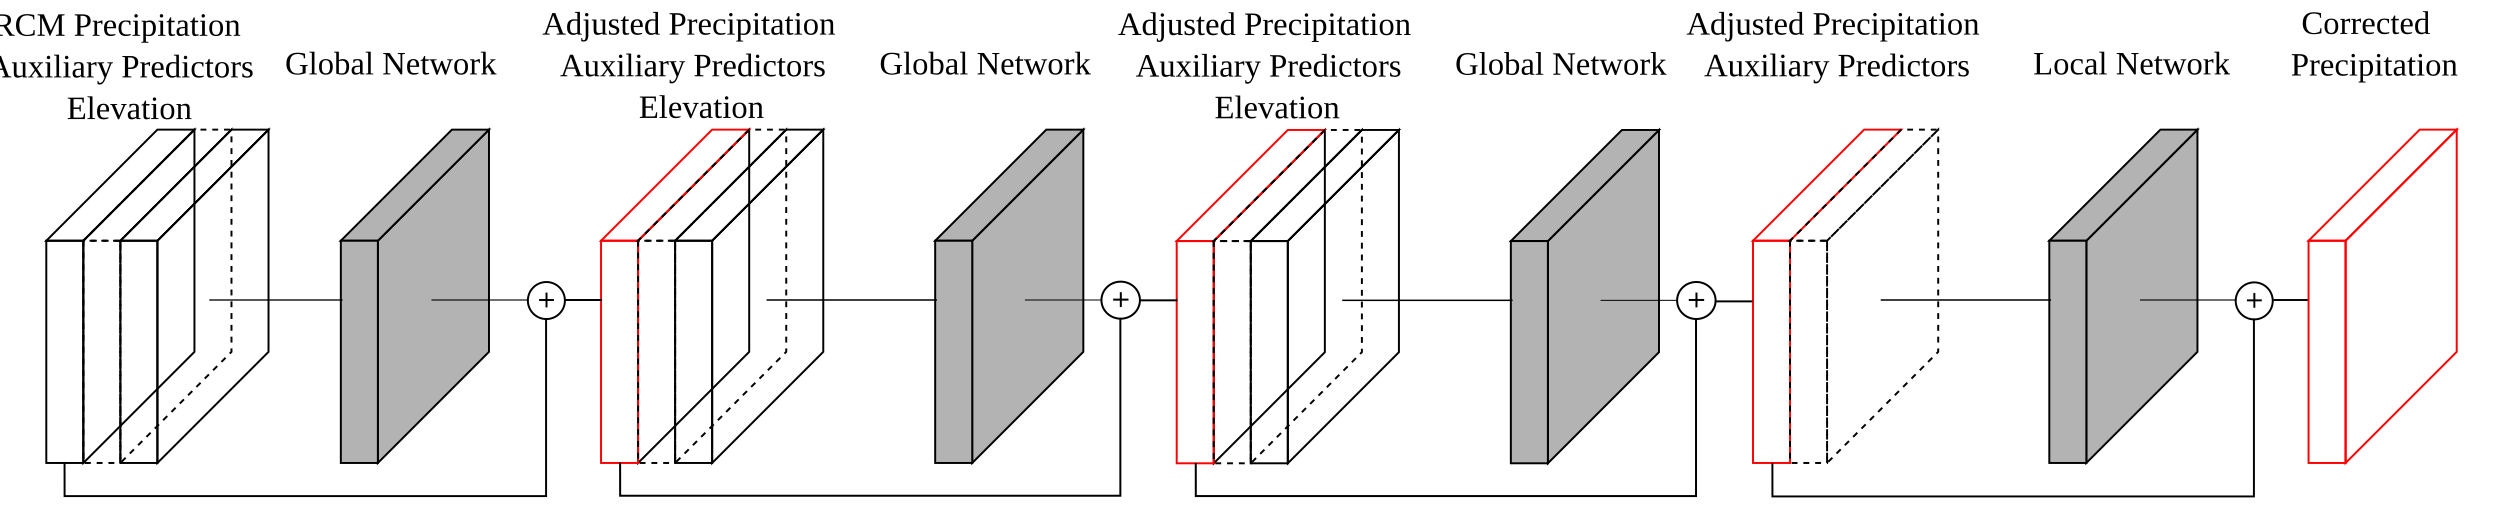
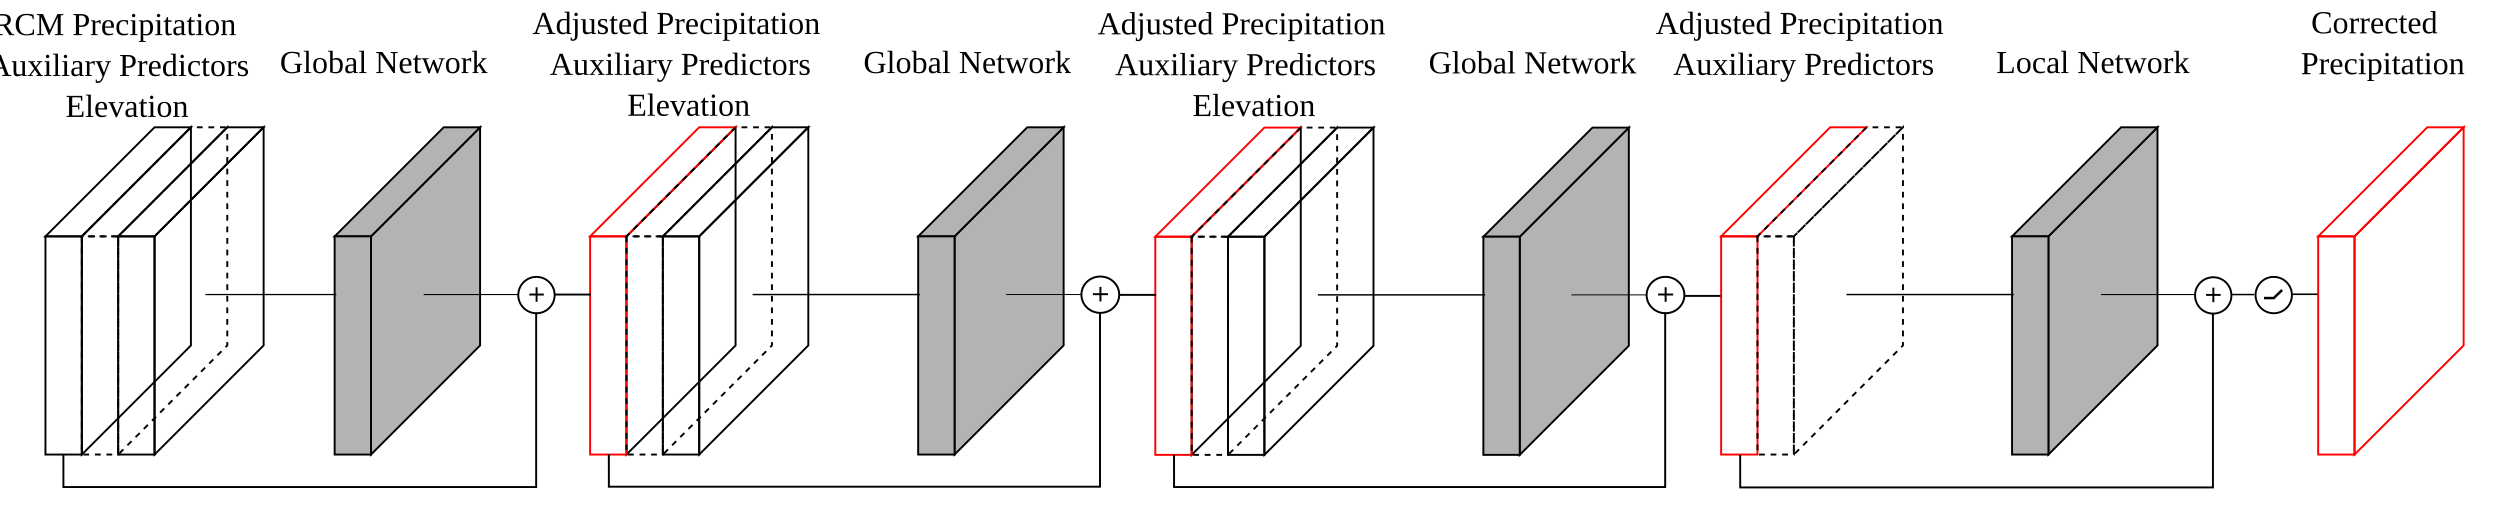
- <svg xmlns="http://www.w3.org/2000/svg" xmlns:ns1="http://www.openswatchbook.org/uri/2009/osb" width="270mm" height="57mm" viewBox="0 0 270 57" version="1.1" id="svg8">
+ <svg xmlns="http://www.w3.org/2000/svg" xmlns:ns1="http://www.openswatchbook.org/uri/2009/osb" width="275mm" height="57mm" viewBox="0 0 275 57" version="1.1" id="svg8">
  <defs id="defs2">
    <linearGradient id="linearGradient3021" ns1:paint="solid">
      <stop style="stop-color:#0000ff;stop-opacity:1;" offset="0" id="stop3019" />
    </linearGradient>
  </defs>
  <g id="layer1">
    <path style="fill:none;stroke:#000000;stroke-width:0.212px;stroke-linecap:butt;stroke-linejoin:miter;stroke-opacity:1" d="m 9,26 c 0,24 0,24 0,24 L 21,38 V 14 Z" id="path963" />
    <path style="fill:none;stroke:#000000;stroke-width:0.212px;stroke-linecap:butt;stroke-linejoin:miter;stroke-opacity:1" d="M 9,26 H 5 v 0 L 17,14 h 4 z" id="path965" />
    <path style="fill:none;stroke:#000000;stroke-width:0.212px;stroke-linecap:butt;stroke-linejoin:miter;stroke-opacity:1" d="m 5,26 v 24 h 4 v -24 z" id="path967" />
    <path style="fill:none;stroke:#000000;stroke-width:0.212;stroke-linecap:butt;stroke-linejoin:miter;stroke-miterlimit:4;stroke-dasharray:0.636, 0.636;stroke-dashoffset:0;stroke-opacity:1" d="m 13,26 c 0,24 0,24 0,24 l 12,-12 V 14 Z" id="path963-7-4" />
    <path style="fill:none;stroke:#000000;stroke-width:0.212;stroke-linecap:butt;stroke-linejoin:miter;stroke-miterlimit:4;stroke-dasharray:0.636, 0.636;stroke-dashoffset:0;stroke-opacity:1" d="M 13,26 H 9 v 0 L 21,14 h 4 z" id="path965-0-9" />
    <path style="fill:none;stroke:#000000;stroke-width:0.212;stroke-linecap:butt;stroke-linejoin:miter;stroke-miterlimit:4;stroke-dasharray:0.636, 0.636;stroke-dashoffset:0;stroke-opacity:1" d="m 9,26 v 24 h 4 V 26 Z" id="path967-3-6" />
    <path style="fill:#b3b3b3;fill-opacity:1;stroke:#000000;stroke-width:0.212px;stroke-linecap:butt;stroke-linejoin:miter;stroke-opacity:1" d="m 40.81,26 c 0,24 0,24 0,24 L 52.81,38 V 14 Z" id="path963-7-8" />
    <path style="fill:#b3b3b3;fill-opacity:1;stroke:#000000;stroke-width:0.212px;stroke-linecap:butt;stroke-linejoin:miter;stroke-opacity:1" d="m 40.81,26 h -4 v 0 l 12,-12 h 4 z" id="path965-0-1" />
    <path style="fill:#b3b3b3;fill-opacity:1;stroke:#000000;stroke-width:0.212px;stroke-linecap:butt;stroke-linejoin:miter;stroke-opacity:1" d="m 36.81,26 v 24 h 4 V 26 Z" id="path967-3-2" />
    <text xml:space="preserve" style="font-style:normal;font-weight:normal;font-size:3.528px;line-height:1.25;font-family:sans-serif;fill:#000000;fill-opacity:1;stroke:none;stroke-width:0.212" x="16.263" y="3.865" id="text3085-0">
      <tspan id="tspan3083-5" x="16.263" y="3.865" style="font-style:normal;font-variant:normal;font-weight:normal;font-stretch:normal;font-size:3.528px;font-family:'Times New Roman';-inkscape-font-specification:'Times New Roman, ';text-align:center;text-anchor:middle;stroke-width:0.212">RCM Precipitation </tspan>
      <tspan x="16.263" y="8.361" style="font-style:normal;font-variant:normal;font-weight:normal;font-stretch:normal;font-size:3.528px;font-family:'Times New Roman';-inkscape-font-specification:'Times New Roman, ';text-align:center;text-anchor:middle;stroke-width:0.212" id="tspan3087-0">Auxiliary Predictors</tspan>
      <tspan x="16.263" y="12.858" style="font-style:normal;font-variant:normal;font-weight:normal;font-stretch:normal;font-size:3.528px;font-family:'Times New Roman';-inkscape-font-specification:'Times New Roman, ';text-align:center;text-anchor:middle;stroke-width:0.212" id="tspan1069">Elevation</tspan>
    </text>
    <text xml:space="preserve" style="font-style:normal;font-weight:normal;font-size:3.528px;line-height:1.25;font-family:sans-serif;fill:#000000;fill-opacity:1;stroke:none;stroke-width:0.212" x="44.5" y="8.035" id="text3085-2">
      <tspan x="44.5" y="8.035" style="font-style:normal;font-variant:normal;font-weight:normal;font-stretch:normal;font-size:3.528px;font-family:'Times New Roman';-inkscape-font-specification:'Times New Roman, ';text-align:center;text-anchor:middle;stroke-width:0.212" id="tspan3087-9">Global Network</tspan>
    </text>
    <path style="fill:none;stroke:#000000;stroke-width:0.142px;stroke-linecap:butt;stroke-linejoin:miter;stroke-opacity:1" d="M 22.6,32.4 H 37" id="path3128" />
    <path style="fill:none;stroke:#000000;stroke-width:0.212px;stroke-linecap:butt;stroke-linejoin:miter;stroke-opacity:1" d="m 68.913,26 c 0,24 0,24 0,24 L 80.913,38 V 14 Z" id="path963-7-9-0" />
    <path style="fill:none;stroke:#ff0000;stroke-width:0.212px;stroke-linecap:butt;stroke-linejoin:miter;stroke-opacity:1" d="m 68.913,26 h -4 v 0 L 76.913,14 h 4 z" id="path965-0-6-9" />
    <path style="fill:none;stroke:#ff0000;stroke-width:0.212px;stroke-linecap:butt;stroke-linejoin:miter;stroke-opacity:1" d="m 64.913,26 v 24 h 4 V 26 Z" id="path967-3-31-3" />
    <text xml:space="preserve" style="font-style:normal;font-weight:normal;font-size:3.528px;line-height:1.25;font-family:sans-serif;fill:#000000;fill-opacity:1;stroke:none;stroke-width:0.212" x="78.047" y="3.74" id="text3085-0-0">
      <tspan id="tspan3083-5-1" x="78.047" y="3.74" style="font-style:normal;font-variant:normal;font-weight:normal;font-stretch:normal;font-size:3.528px;font-family:'Times New Roman';-inkscape-font-specification:'Times New Roman, ';text-align:center;text-anchor:middle;stroke-width:0.212">Adjusted Precipitation </tspan>
      <tspan x="78.047" y="8.237" style="font-style:normal;font-variant:normal;font-weight:normal;font-stretch:normal;font-size:3.528px;font-family:'Times New Roman';-inkscape-font-specification:'Times New Roman, ';text-align:center;text-anchor:middle;stroke-width:0.212" id="tspan3087-0-5">Auxiliary Predictors</tspan>
      <tspan x="78.047" y="12.734" style="font-style:normal;font-variant:normal;font-weight:normal;font-stretch:normal;font-size:3.528px;font-family:'Times New Roman';-inkscape-font-specification:'Times New Roman, ';text-align:center;text-anchor:middle;stroke-width:0.212" id="tspan3200">Elevation</tspan>
    </text>
    <path style="fill:none;stroke:#000000;stroke-width:0.212;stroke-linecap:butt;stroke-linejoin:miter;stroke-miterlimit:4;stroke-dasharray:0.636, 0.636;stroke-dashoffset:0;stroke-opacity:1" d="m 72.913,26 c 0,24 0,24 0,24 L 84.913,38 V 14 Z" id="path963-7-4-5" />
    <path style="fill:none;stroke:#000000;stroke-width:0.212;stroke-linecap:butt;stroke-linejoin:miter;stroke-miterlimit:4;stroke-dasharray:0.636, 0.636;stroke-dashoffset:0;stroke-opacity:1" d="m 72.913,26 h -4 v 0 L 80.913,14 h 4 z" id="path965-0-9-1" />
    <path style="fill:none;stroke:#000000;stroke-width:0.212;stroke-linecap:butt;stroke-linejoin:miter;stroke-miterlimit:4;stroke-dasharray:0.636, 0.636;stroke-dashoffset:0;stroke-opacity:1" d="m 68.913,26 v 24 h 4 V 26 Z" id="path967-3-6-1" />
    <path style="fill:none;stroke:#000000;stroke-width:0.212;stroke-linecap:butt;stroke-linejoin:miter;stroke-miterlimit:4;stroke-dasharray:none;stroke-dashoffset:0;stroke-opacity:1" d="m 76.913,26 c 0,24 0,24 0,24 L 88.913,38 V 14 Z" id="path963-7-4-9" />
    <path style="fill:none;stroke:#000000;stroke-width:0.212;stroke-linecap:butt;stroke-linejoin:miter;stroke-miterlimit:4;stroke-dasharray:none;stroke-dashoffset:0;stroke-opacity:1" d="m 76.913,26 h -4 v 0 L 84.913,14 h 4 z" id="path965-0-9-3" />
    <path style="fill:none;stroke:#000000;stroke-width:0.212;stroke-linecap:butt;stroke-linejoin:miter;stroke-miterlimit:4;stroke-dasharray:none;stroke-dashoffset:0;stroke-opacity:1" d="M 72.913,26 V 50 H 76.913 V 26 Z" id="path967-3-6-3" />
    <path style="fill:none;stroke:#000000;stroke-width:0.121px;stroke-linecap:butt;stroke-linejoin:miter;stroke-opacity:1" d="m 46.6,32.4 h 10.4" id="path3128-5" />
    <path style="fill:#b3b3b3;fill-opacity:1;stroke:#000000;stroke-width:0.212px;stroke-linecap:butt;stroke-linejoin:miter;stroke-opacity:1" d="m 105,26 c 0,24 0,24 0,24 L 117,38 V 14 Z" id="path963-7-8-7" />
    <path style="fill:#b3b3b3;fill-opacity:1;stroke:#000000;stroke-width:0.212px;stroke-linecap:butt;stroke-linejoin:miter;stroke-opacity:1" d="m 105,26 h -4 v 0 l 12,-12 h 4 z" id="path965-0-1-8" />
    <path style="fill:#b3b3b3;fill-opacity:1;stroke:#000000;stroke-width:0.212px;stroke-linecap:butt;stroke-linejoin:miter;stroke-opacity:1" d="m 101,26 v 24 h 4 V 26 Z" id="path967-3-2-1" />
    <text xml:space="preserve" style="font-style:normal;font-weight:normal;font-size:3.528px;line-height:1.25;font-family:sans-serif;fill:#000000;fill-opacity:1;stroke:none;stroke-width:0.212" x="108.691" y="8.035" id="text3085-2-2">
      <tspan x="108.691" y="8.035" style="font-style:normal;font-variant:normal;font-weight:normal;font-stretch:normal;font-size:3.528px;font-family:'Times New Roman';-inkscape-font-specification:'Times New Roman, ';text-align:center;text-anchor:middle;stroke-width:0.212" id="tspan3087-9-2">Global Network</tspan>
    </text>
    <path style="fill:none;stroke:#000000;stroke-width:0.161px;stroke-linecap:butt;stroke-linejoin:miter;stroke-opacity:1" d="m 82.79,32.4 h 18.4" id="path3128-0" />
    <path style="fill:none;stroke:#ff0000;stroke-width:0.212px;stroke-linecap:butt;stroke-linejoin:miter;stroke-opacity:1" d="m 193.325,26 h -4 v 0 l 12,-12 h 4 z" id="path965-0-6-9-2" />
    <path style="fill:none;stroke:#ff0000;stroke-width:0.212px;stroke-linecap:butt;stroke-linejoin:miter;stroke-opacity:1" d="m 189.325,26 v 24 h 4 V 26 Z" id="path967-3-31-3-2" />
    <text xml:space="preserve" style="font-style:normal;font-weight:normal;font-size:3.528px;line-height:1.25;font-family:sans-serif;fill:#000000;fill-opacity:1;stroke:none;stroke-width:0.212" x="201.611" y="3.74" id="text3085-0-0-4">
      <tspan id="tspan3083-5-1-5" x="201.611" y="3.74" style="font-style:normal;font-variant:normal;font-weight:normal;font-stretch:normal;font-size:3.528px;font-family:'Times New Roman';-inkscape-font-specification:'Times New Roman, ';text-align:center;text-anchor:middle;stroke-width:0.212">Adjusted Precipitation </tspan>
      <tspan x="201.611" y="8.237" style="font-style:normal;font-variant:normal;font-weight:normal;font-stretch:normal;font-size:3.528px;font-family:'Times New Roman';-inkscape-font-specification:'Times New Roman, ';text-align:center;text-anchor:middle;stroke-width:0.212" id="tspan3087-0-5-2">Auxiliary Predictors</tspan>
      <tspan x="201.611" y="12.734" style="font-style:normal;font-variant:normal;font-weight:normal;font-stretch:normal;font-size:3.528px;font-family:'Times New Roman';-inkscape-font-specification:'Times New Roman, ';text-align:center;text-anchor:middle;stroke-width:0.212" id="tspan3200-8" />
    </text>
    <path style="fill:none;stroke:#000000;stroke-width:0.212;stroke-linecap:butt;stroke-linejoin:miter;stroke-miterlimit:4;stroke-dasharray:0.636, 0.636;stroke-dashoffset:0;stroke-opacity:1" d="m 197.325,26 h -4 v 0 l 12,-12 h 4 z" id="path965-0-9-1-1" />
    <path style="fill:none;stroke:#000000;stroke-width:0.212;stroke-linecap:butt;stroke-linejoin:miter;stroke-miterlimit:4;stroke-dasharray:0.636, 0.636;stroke-dashoffset:0;stroke-opacity:1" d="m 193.325,26 v 24 h 4 V 26 Z" id="path967-3-6-1-8" />
    <path style="fill:none;stroke:#000000;stroke-width:0.107px;stroke-linecap:butt;stroke-linejoin:miter;stroke-opacity:1" d="m 110.687,32.4 h 8.216" id="path3128-5-0" />
    <path style="fill:none;stroke:#000000;stroke-width:0.212;stroke-linecap:butt;stroke-linejoin:miter;stroke-miterlimit:4;stroke-dasharray:0.636, 0.636;stroke-dashoffset:0;stroke-opacity:1" d="m 197.325,26 c 0,24 0,24 0,24 l 12,-12 V 14 Z" id="path963-7-4-9-9" />
    <circle style="fill:none;fill-opacity:1;stroke:#000000;stroke-width:0.212;stroke-miterlimit:4;stroke-dasharray:none;stroke-dashoffset:0;stroke-opacity:1" id="path3491" cx="59.01" cy="32.458" r="2" />
    <path style="fill:none;stroke:#000000;stroke-width:0.212px;stroke-linecap:butt;stroke-linejoin:miter;stroke-opacity:1" d="m 58.223,32.4 h 1.6" id="path3493" />
    <path style="fill:none;stroke:#000000;stroke-width:0.212px;stroke-linecap:butt;stroke-linejoin:miter;stroke-opacity:1" d="M 59.023,31.6 V 33.2" id="path3495" />
    <path style="fill:none;stroke:#000000;stroke-width:0.212px;stroke-linecap:butt;stroke-linejoin:miter;stroke-opacity:1" d="m 61,32.4 h 4" id="path3497" />
    <path style="fill:none;stroke:#000000;stroke-width:0.212px;stroke-linecap:butt;stroke-linejoin:miter;stroke-opacity:1" d="m 6.972,50 0.004,3.577 H 58.977 V 34.377" id="path3499" />
    <path style="fill:#b3b3b3;fill-opacity:1;stroke:#000000;stroke-width:0.212px;stroke-linecap:butt;stroke-linejoin:miter;stroke-opacity:1" d="m 225.325,26 c 0,24 0,24 0,24 l 12,-12 V 14 Z" id="path963-7-8-5" />
    <path style="fill:#b3b3b3;fill-opacity:1;stroke:#000000;stroke-width:0.212px;stroke-linecap:butt;stroke-linejoin:miter;stroke-opacity:1" d="m 225.325,26 h -4 v 0 l 12,-12 h 4 z" id="path965-0-1-3" />
    <path style="fill:#b3b3b3;fill-opacity:1;stroke:#000000;stroke-width:0.212px;stroke-linecap:butt;stroke-linejoin:miter;stroke-opacity:1" d="m 221.325,26 v 24 h 4 V 26 Z" id="path967-3-2-5" />
    <text xml:space="preserve" style="font-style:normal;font-weight:normal;font-size:3.528px;line-height:1.25;font-family:sans-serif;fill:#000000;fill-opacity:1;stroke:none;stroke-width:0.212" x="232.507" y="8.035" id="text3085-2-0">
      <tspan x="232.507" y="8.035" style="font-style:normal;font-variant:normal;font-weight:normal;font-stretch:normal;font-size:3.528px;font-family:'Times New Roman';-inkscape-font-specification:'Times New Roman, ';text-align:center;text-anchor:middle;stroke-width:0.212" id="tspan3087-9-23">Local Network</tspan>
    </text>
    <path style="fill:none;stroke:#000000;stroke-width:0.161px;stroke-linecap:butt;stroke-linejoin:miter;stroke-opacity:1" d="m 203.115,32.4 h 18.4" id="path3128-2" />
    <path style="fill:none;stroke:#000000;stroke-width:0.121px;stroke-linecap:butt;stroke-linejoin:miter;stroke-opacity:1" d="m 231.115,32.4 h 10.4" id="path3128-5-7" />
-     <path style="fill:none;stroke:#000000;stroke-width:0.207px;stroke-linecap:butt;stroke-linejoin:miter;stroke-opacity:1" d="m 245.515,32.4 h 3.81" id="path3497-3" />
-     <path style="fill:none;stroke:#ff0000;stroke-width:0.212px;stroke-linecap:butt;stroke-linejoin:miter;stroke-opacity:1" d="m 253.325,26 h -4 v 0 l 12,-12 h 4 z" id="path965-0-6-9-2-2" />
-     <path style="fill:none;stroke:#ff0000;stroke-width:0.212px;stroke-linecap:butt;stroke-linejoin:miter;stroke-opacity:1" d="m 249.325,26 v 24 h 4 V 26 Z" id="path967-3-31-3-2-2" />
-     <path style="fill:none;stroke:#ff0000;stroke-width:0.212px;stroke-linecap:butt;stroke-linejoin:miter;stroke-opacity:1" d="m 265.325,14 -12,12 v 24 L 265.325,38 Z" id="path3591" />
-     <text xml:space="preserve" style="font-style:normal;font-weight:normal;font-size:3.528px;line-height:1.25;font-family:sans-serif;fill:#000000;fill-opacity:1;stroke:none;stroke-width:0.212" x="258.719" y="3.663" id="text3085-2-0-8">
-       <tspan x="258.719" y="3.663" style="font-style:normal;font-variant:normal;font-weight:normal;font-stretch:normal;font-size:3.528px;font-family:'Times New Roman';-inkscape-font-specification:'Times New Roman, ';text-align:center;text-anchor:middle;stroke-width:0.212" id="tspan3087-9-23-3">Corrected</tspan>
-       <tspan x="258.719" y="8.16" style="font-style:normal;font-variant:normal;font-weight:normal;font-stretch:normal;font-size:3.528px;font-family:'Times New Roman';-inkscape-font-specification:'Times New Roman, ';text-align:center;text-anchor:middle;stroke-width:0.212" id="tspan3611">Precipitation</tspan>
+     <path style="fill:none;stroke:#000000;stroke-width:0.166px;stroke-linecap:butt;stroke-linejoin:miter;stroke-opacity:1" d="m 245.515,32.4 h 2.452" id="path3497-3" />
+     <path style="fill:none;stroke:#ff0000;stroke-width:0.212px;stroke-linecap:butt;stroke-linejoin:miter;stroke-opacity:1" d="m 259,26 h -4 v 0 l 12,-12 h 4 z" id="path965-0-6-9-2-2" />
+     <path style="fill:none;stroke:#ff0000;stroke-width:0.212px;stroke-linecap:butt;stroke-linejoin:miter;stroke-opacity:1" d="M 271,14 259,26 v 24 l 12,-12 z" id="path3591" />
+     <text xml:space="preserve" style="font-style:normal;font-weight:normal;font-size:3.528px;line-height:1.25;font-family:sans-serif;fill:#000000;fill-opacity:1;stroke:none;stroke-width:0.212" x="264.393" y="3.663" id="text3085-2-0-8">
+       <tspan x="264.393" y="3.663" style="font-style:normal;font-variant:normal;font-weight:normal;font-stretch:normal;font-size:3.528px;font-family:'Times New Roman';-inkscape-font-specification:'Times New Roman, ';text-align:center;text-anchor:middle;stroke-width:0.212" id="tspan3087-9-23-3">Corrected</tspan>
+       <tspan x="264.393" y="8.16" style="font-style:normal;font-variant:normal;font-weight:normal;font-stretch:normal;font-size:3.528px;font-family:'Times New Roman';-inkscape-font-specification:'Times New Roman, ';text-align:center;text-anchor:middle;stroke-width:0.212" id="tspan3611">Precipitation</tspan>
    </text>
    <ellipse style="fill:none;fill-opacity:1;stroke:#000000;stroke-width:0.216;stroke-miterlimit:4;stroke-dasharray:none;stroke-dashoffset:0;stroke-opacity:1" id="path3491-7" cx="121.035" cy="32.418" rx="2.078" ry="2" />
    <path style="fill:none;stroke:#000000;stroke-width:0.216px;stroke-linecap:butt;stroke-linejoin:miter;stroke-opacity:1" d="m 120.217,32.36 h 1.662" id="path3493-8" />
    <path style="fill:none;stroke:#000000;stroke-width:0.216px;stroke-linecap:butt;stroke-linejoin:miter;stroke-opacity:1" d="m 121.048,31.56 v 1.6" id="path3495-8" />
    <path style="fill:none;stroke:#000000;stroke-width:0.216px;stroke-linecap:butt;stroke-linejoin:miter;stroke-opacity:1" d="m 66.972,49.96 0.004,3.577 h 54.023 V 34.337" id="path3499-2" />
    <circle style="fill:none;fill-opacity:1;stroke:#000000;stroke-width:0.212;stroke-miterlimit:4;stroke-dasharray:none;stroke-dashoffset:0;stroke-opacity:1" id="path3491-1" cx="243.456" cy="32.497" r="2" />
    <path style="fill:none;stroke:#000000;stroke-width:0.212px;stroke-linecap:butt;stroke-linejoin:miter;stroke-opacity:1" d="m 242.67,32.439 h 1.6" id="path3493-9" />
    <path style="fill:none;stroke:#000000;stroke-width:0.212px;stroke-linecap:butt;stroke-linejoin:miter;stroke-opacity:1" d="m 243.47,31.639 v 1.6" id="path3495-7" />
    <path style="fill:none;stroke:#000000;stroke-width:0.212px;stroke-linecap:butt;stroke-linejoin:miter;stroke-opacity:1" d="m 191.419,50.039 0.004,3.577 h 52 v -19.2" id="path3499-1" />
    <path style="fill:none;stroke:#000000;stroke-width:0.212;stroke-linecap:butt;stroke-linejoin:miter;stroke-miterlimit:4;stroke-dasharray:none;stroke-dashoffset:0;stroke-opacity:1" d="m 17,26 c 0,24 0,24 0,24 L 29,38 V 14 Z" id="path963-7-4-9-2" />
    <path style="fill:none;stroke:#000000;stroke-width:0.212;stroke-linecap:butt;stroke-linejoin:miter;stroke-miterlimit:4;stroke-dasharray:none;stroke-dashoffset:0;stroke-opacity:1" d="m 17,26 h -4 v 0 L 25,14 h 4 z" id="path965-0-9-3-1" />
    <path style="fill:none;stroke:#000000;stroke-width:0.212;stroke-linecap:butt;stroke-linejoin:miter;stroke-miterlimit:4;stroke-dasharray:none;stroke-dashoffset:0;stroke-opacity:1" d="m 13,26 v 24 h 4 V 26 Z" id="path967-3-6-3-0" />
    <path style="fill:none;stroke:#000000;stroke-width:0.212px;stroke-linecap:butt;stroke-linejoin:miter;stroke-opacity:1" d="m 131.084,26.036 c 0,24 0,24 0,24 L 143.084,38.036 V 14.036 Z" id="path963-7-9-0-7" />
    <path style="fill:none;stroke:#ff0000;stroke-width:0.212px;stroke-linecap:butt;stroke-linejoin:miter;stroke-opacity:1" d="m 131.084,26.036 h -4 v 0 l 12,-12 h 4 z" id="path965-0-6-9-5" />
    <path style="fill:none;stroke:#ff0000;stroke-width:0.212px;stroke-linecap:butt;stroke-linejoin:miter;stroke-opacity:1" d="m 127.084,26.036 v 24 h 4 V 26.036 Z" id="path967-3-31-3-7" />
    <text xml:space="preserve" style="font-style:normal;font-weight:normal;font-size:3.528px;line-height:1.25;font-family:sans-serif;fill:#000000;fill-opacity:1;stroke:none;stroke-width:0.212" x="140.217" y="3.776" id="text3085-0-0-5">
      <tspan id="tspan3083-5-1-0" x="140.217" y="3.776" style="font-style:normal;font-variant:normal;font-weight:normal;font-stretch:normal;font-size:3.528px;font-family:'Times New Roman';-inkscape-font-specification:'Times New Roman, ';text-align:center;text-anchor:middle;stroke-width:0.212">Adjusted Precipitation </tspan>
      <tspan x="140.217" y="8.273" style="font-style:normal;font-variant:normal;font-weight:normal;font-stretch:normal;font-size:3.528px;font-family:'Times New Roman';-inkscape-font-specification:'Times New Roman, ';text-align:center;text-anchor:middle;stroke-width:0.212" id="tspan3087-0-5-6">Auxiliary Predictors</tspan>
      <tspan x="140.217" y="12.77" style="font-style:normal;font-variant:normal;font-weight:normal;font-stretch:normal;font-size:3.528px;font-family:'Times New Roman';-inkscape-font-specification:'Times New Roman, ';text-align:center;text-anchor:middle;stroke-width:0.212" id="tspan3200-4">Elevation</tspan>
    </text>
    <path style="fill:none;stroke:#000000;stroke-width:0.212;stroke-linecap:butt;stroke-linejoin:miter;stroke-miterlimit:4;stroke-dasharray:0.636, 0.636;stroke-dashoffset:0;stroke-opacity:1" d="m 135.084,26.036 c 0,24 0,24 0,24 L 147.084,38.036 V 14.036 Z" id="path963-7-4-5-7" />
    <path style="fill:none;stroke:#000000;stroke-width:0.212;stroke-linecap:butt;stroke-linejoin:miter;stroke-miterlimit:4;stroke-dasharray:0.636, 0.636;stroke-dashoffset:0;stroke-opacity:1" d="m 135.084,26.036 h -4 v 0 l 12,-12 h 4 z" id="path965-0-9-1-8" />
    <path style="fill:none;stroke:#000000;stroke-width:0.212;stroke-linecap:butt;stroke-linejoin:miter;stroke-miterlimit:4;stroke-dasharray:0.636, 0.636;stroke-dashoffset:0;stroke-opacity:1" d="m 131.084,26.036 v 24 h 4 v -24 z" id="path967-3-6-1-4" />
    <path style="fill:none;stroke:#000000;stroke-width:0.212;stroke-linecap:butt;stroke-linejoin:miter;stroke-miterlimit:4;stroke-dasharray:none;stroke-dashoffset:0;stroke-opacity:1" d="m 139.084,26.036 c 0,24 0,24 0,24 L 151.084,38.036 V 14.036 Z" id="path963-7-4-9-0" />
    <path style="fill:none;stroke:#000000;stroke-width:0.212;stroke-linecap:butt;stroke-linejoin:miter;stroke-miterlimit:4;stroke-dasharray:none;stroke-dashoffset:0;stroke-opacity:1" d="m 139.084,26.036 h -4 v 0 l 12,-12 h 4 z" id="path965-0-9-3-0" />
    <path style="fill:none;stroke:#000000;stroke-width:0.212;stroke-linecap:butt;stroke-linejoin:miter;stroke-miterlimit:4;stroke-dasharray:none;stroke-dashoffset:0;stroke-opacity:1" d="m 135.084,26.036 v 24 h 4 v -24 z" id="path967-3-6-3-6" />
    <path style="fill:#b3b3b3;fill-opacity:1;stroke:#000000;stroke-width:0.212px;stroke-linecap:butt;stroke-linejoin:miter;stroke-opacity:1" d="m 167.171,26.036 c 0,24 0,24 0,24 l 12,-12 V 14.036 Z" id="path963-7-8-7-2" />
    <path style="fill:#b3b3b3;fill-opacity:1;stroke:#000000;stroke-width:0.212px;stroke-linecap:butt;stroke-linejoin:miter;stroke-opacity:1" d="m 167.171,26.036 h -4 v 0 l 12,-12 h 4 z" id="path965-0-1-8-4" />
    <path style="fill:#b3b3b3;fill-opacity:1;stroke:#000000;stroke-width:0.212px;stroke-linecap:butt;stroke-linejoin:miter;stroke-opacity:1" d="m 163.171,26.036 v 24 h 4 v -24 z" id="path967-3-2-1-7" />
    <text xml:space="preserve" style="font-style:normal;font-weight:normal;font-size:3.528px;line-height:1.25;font-family:sans-serif;fill:#000000;fill-opacity:1;stroke:none;stroke-width:0.212" x="170.861" y="8.071" id="text3085-2-2-4">
      <tspan x="170.861" y="8.071" style="font-style:normal;font-variant:normal;font-weight:normal;font-stretch:normal;font-size:3.528px;font-family:'Times New Roman';-inkscape-font-specification:'Times New Roman, ';text-align:center;text-anchor:middle;stroke-width:0.212" id="tspan3087-9-2-1">Global Network</tspan>
    </text>
    <path style="fill:none;stroke:#000000;stroke-width:0.161px;stroke-linecap:butt;stroke-linejoin:miter;stroke-opacity:1" d="m 144.961,32.436 h 18.4" id="path3128-0-8" />
    <path style="fill:none;stroke:#000000;stroke-width:0.107px;stroke-linecap:butt;stroke-linejoin:miter;stroke-opacity:1" d="m 172.857,32.436 h 8.216" id="path3128-5-0-5" />
    <path style="fill:none;stroke:#000000;stroke-width:0.212px;stroke-linecap:butt;stroke-linejoin:miter;stroke-opacity:1" d="m 123.171,32.436 h 4" id="path3497-8" />
    <ellipse style="fill:none;fill-opacity:1;stroke:#000000;stroke-width:0.216;stroke-miterlimit:4;stroke-dasharray:none;stroke-dashoffset:0;stroke-opacity:1" id="path3491-7-9" cx="183.206" cy="32.454" rx="2.078" ry="2" />
    <path style="fill:none;stroke:#000000;stroke-width:0.216px;stroke-linecap:butt;stroke-linejoin:miter;stroke-opacity:1" d="m 182.388,32.396 h 1.662" id="path3493-8-9" />
    <path style="fill:none;stroke:#000000;stroke-width:0.216px;stroke-linecap:butt;stroke-linejoin:miter;stroke-opacity:1" d="M 183.219,31.596 V 33.196" id="path3495-8-9" />
    <path style="fill:none;stroke:#000000;stroke-width:0.216px;stroke-linecap:butt;stroke-linejoin:miter;stroke-opacity:1" d="m 129.143,49.996 0.004,3.577 h 54.023 V 34.373" id="path3499-2-3" />
    <path style="fill:none;stroke:#000000;stroke-width:0.212px;stroke-linecap:butt;stroke-linejoin:miter;stroke-opacity:1" d="m 185.261,32.549 h 4" id="path3497-8-6" />
+     <circle style="fill:none;fill-opacity:1;stroke:#000000;stroke-width:0.212;stroke-miterlimit:4;stroke-dasharray:none;stroke-dashoffset:0;stroke-opacity:1" id="path3491-1-8" cx="250.111" cy="32.458" r="2" />
+     <path style="fill:none;stroke:#000000;stroke-width:0.177px;stroke-linecap:butt;stroke-linejoin:miter;stroke-opacity:1" d="M 252.197,32.369 H 255" id="path3497-3-9" />
+     <path style="fill:none;stroke:#000000;stroke-width:0.277px;stroke-linecap:butt;stroke-linejoin:miter;stroke-opacity:1" d="m 249.037,32.79 h 1.075 l 0.922,-0.89" id="path982" />
+     <path style="fill:none;stroke:#ff0000;stroke-width:0.212px;stroke-linecap:butt;stroke-linejoin:miter;stroke-opacity:1" d="M 255,26 V 50 H 259 V 26 Z" id="path967-3-31-3-2-2" />
  </g>
</svg>
